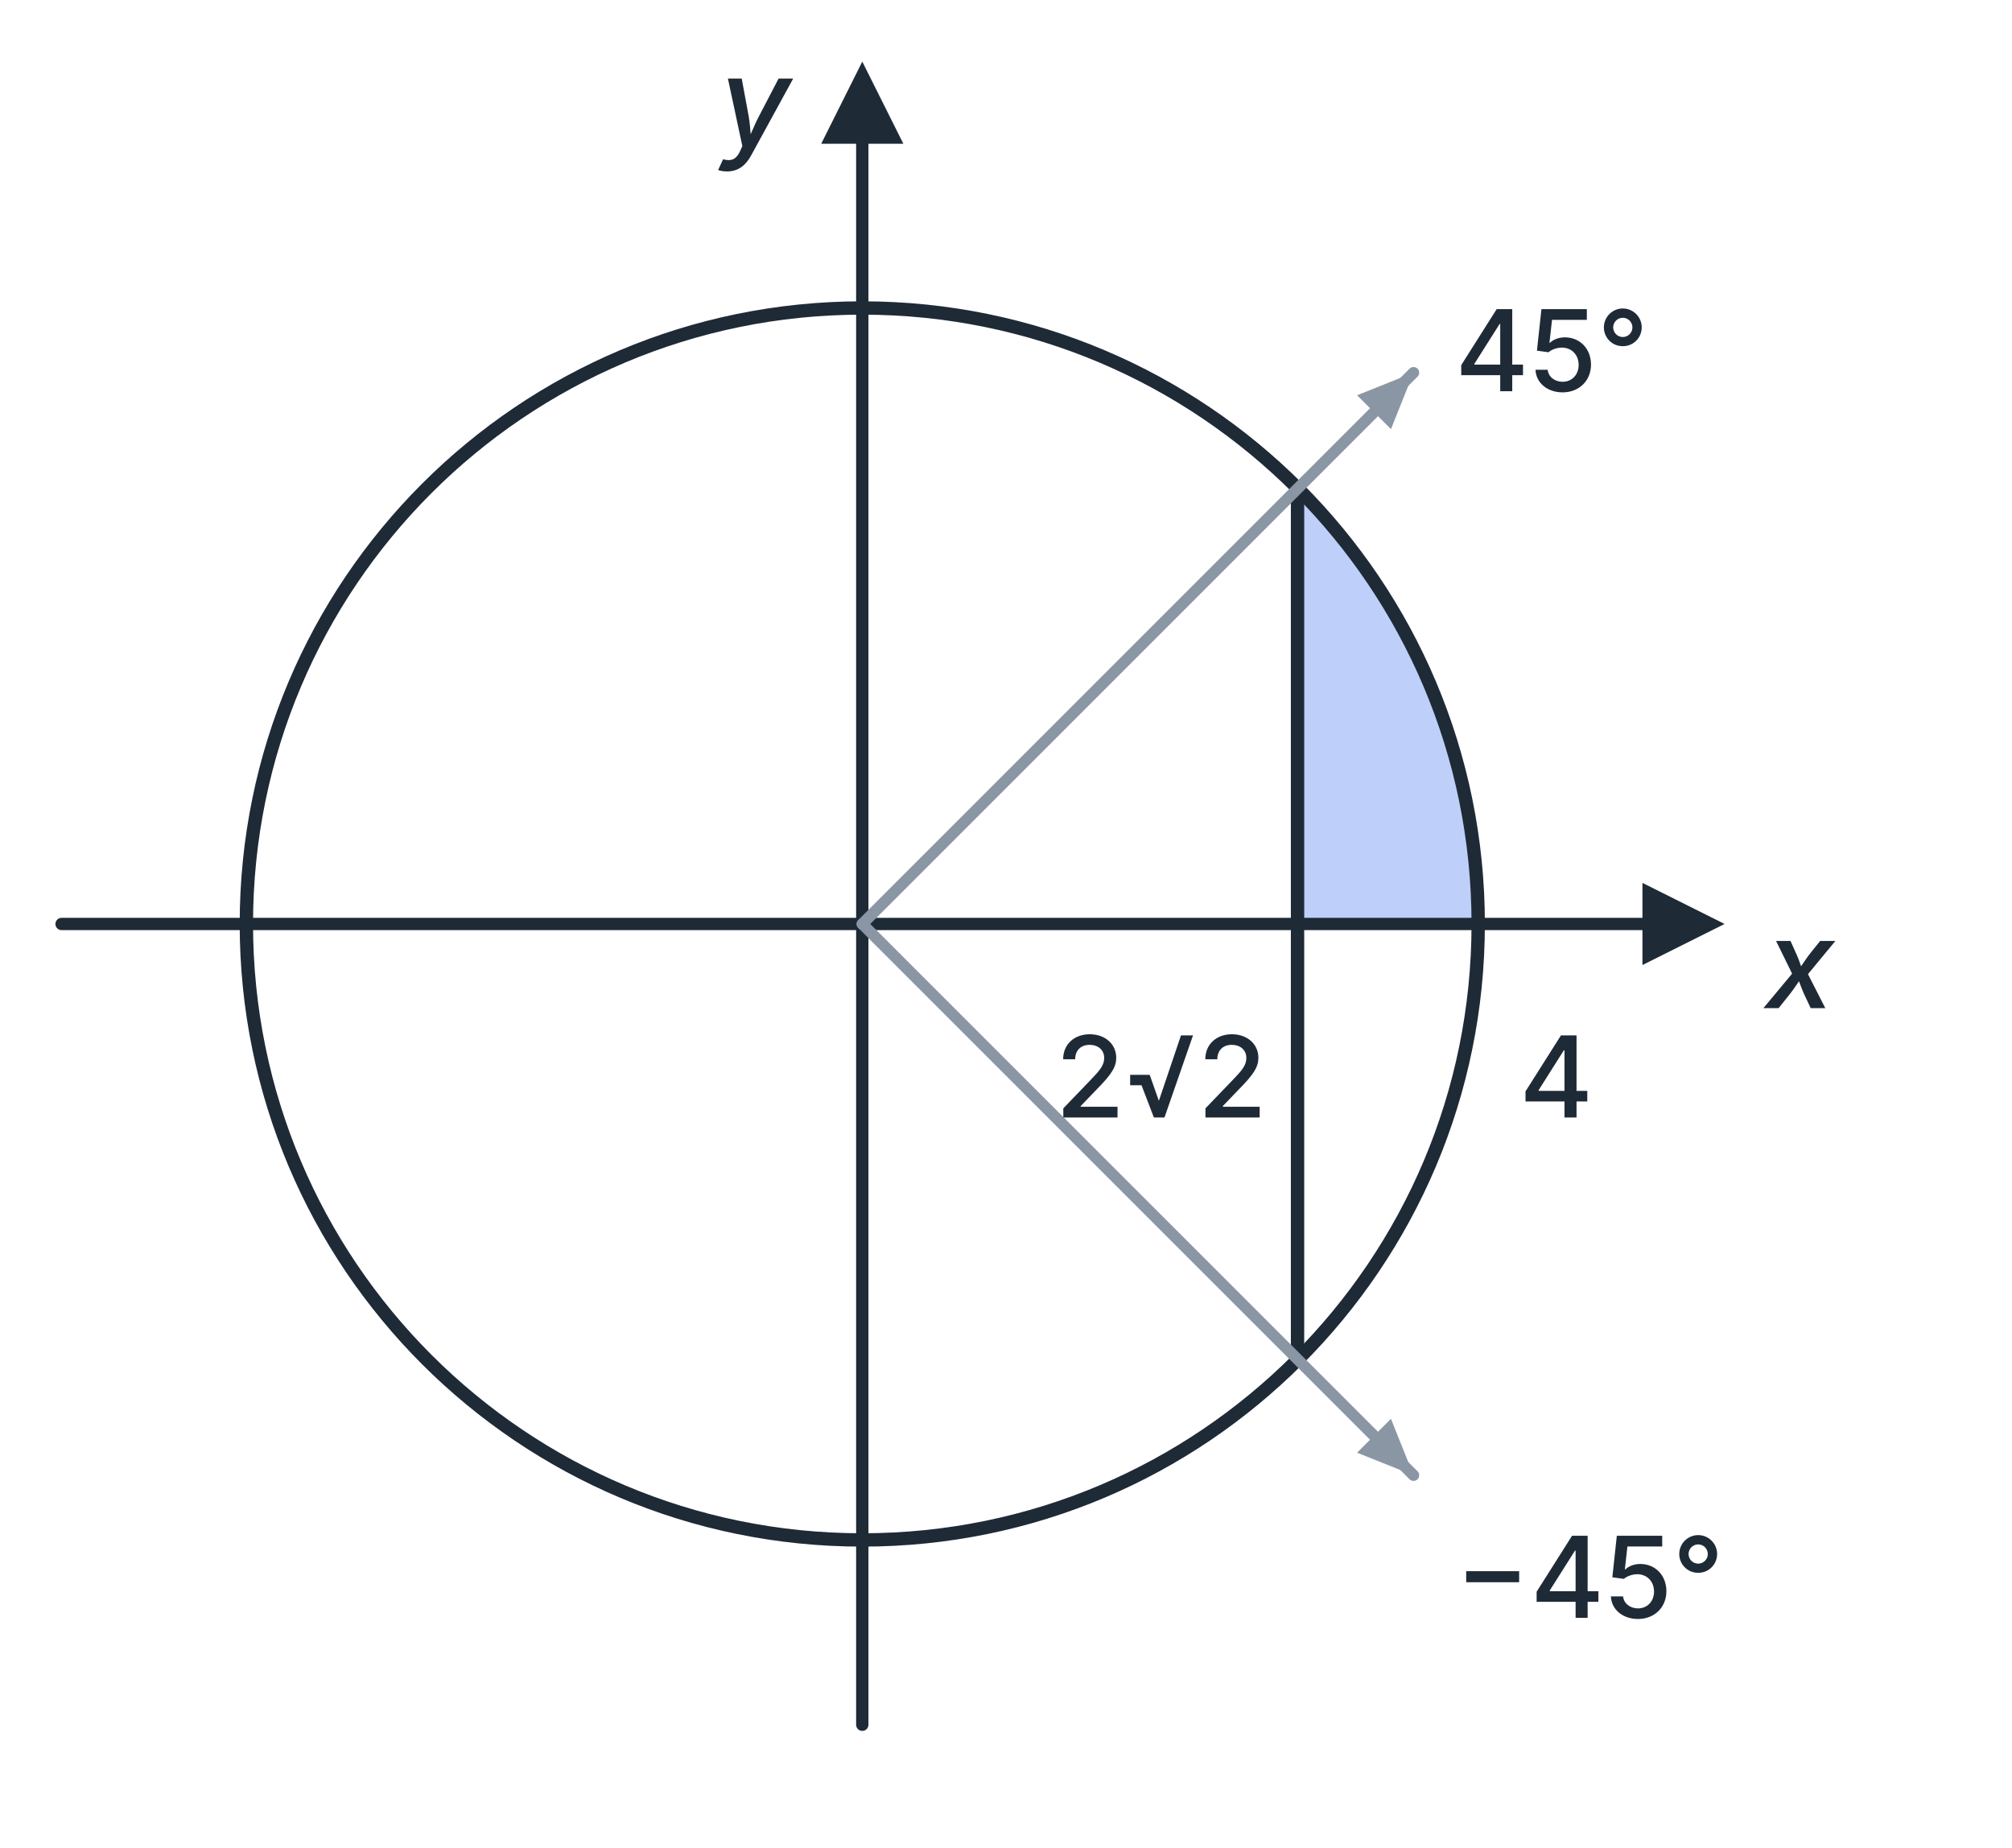
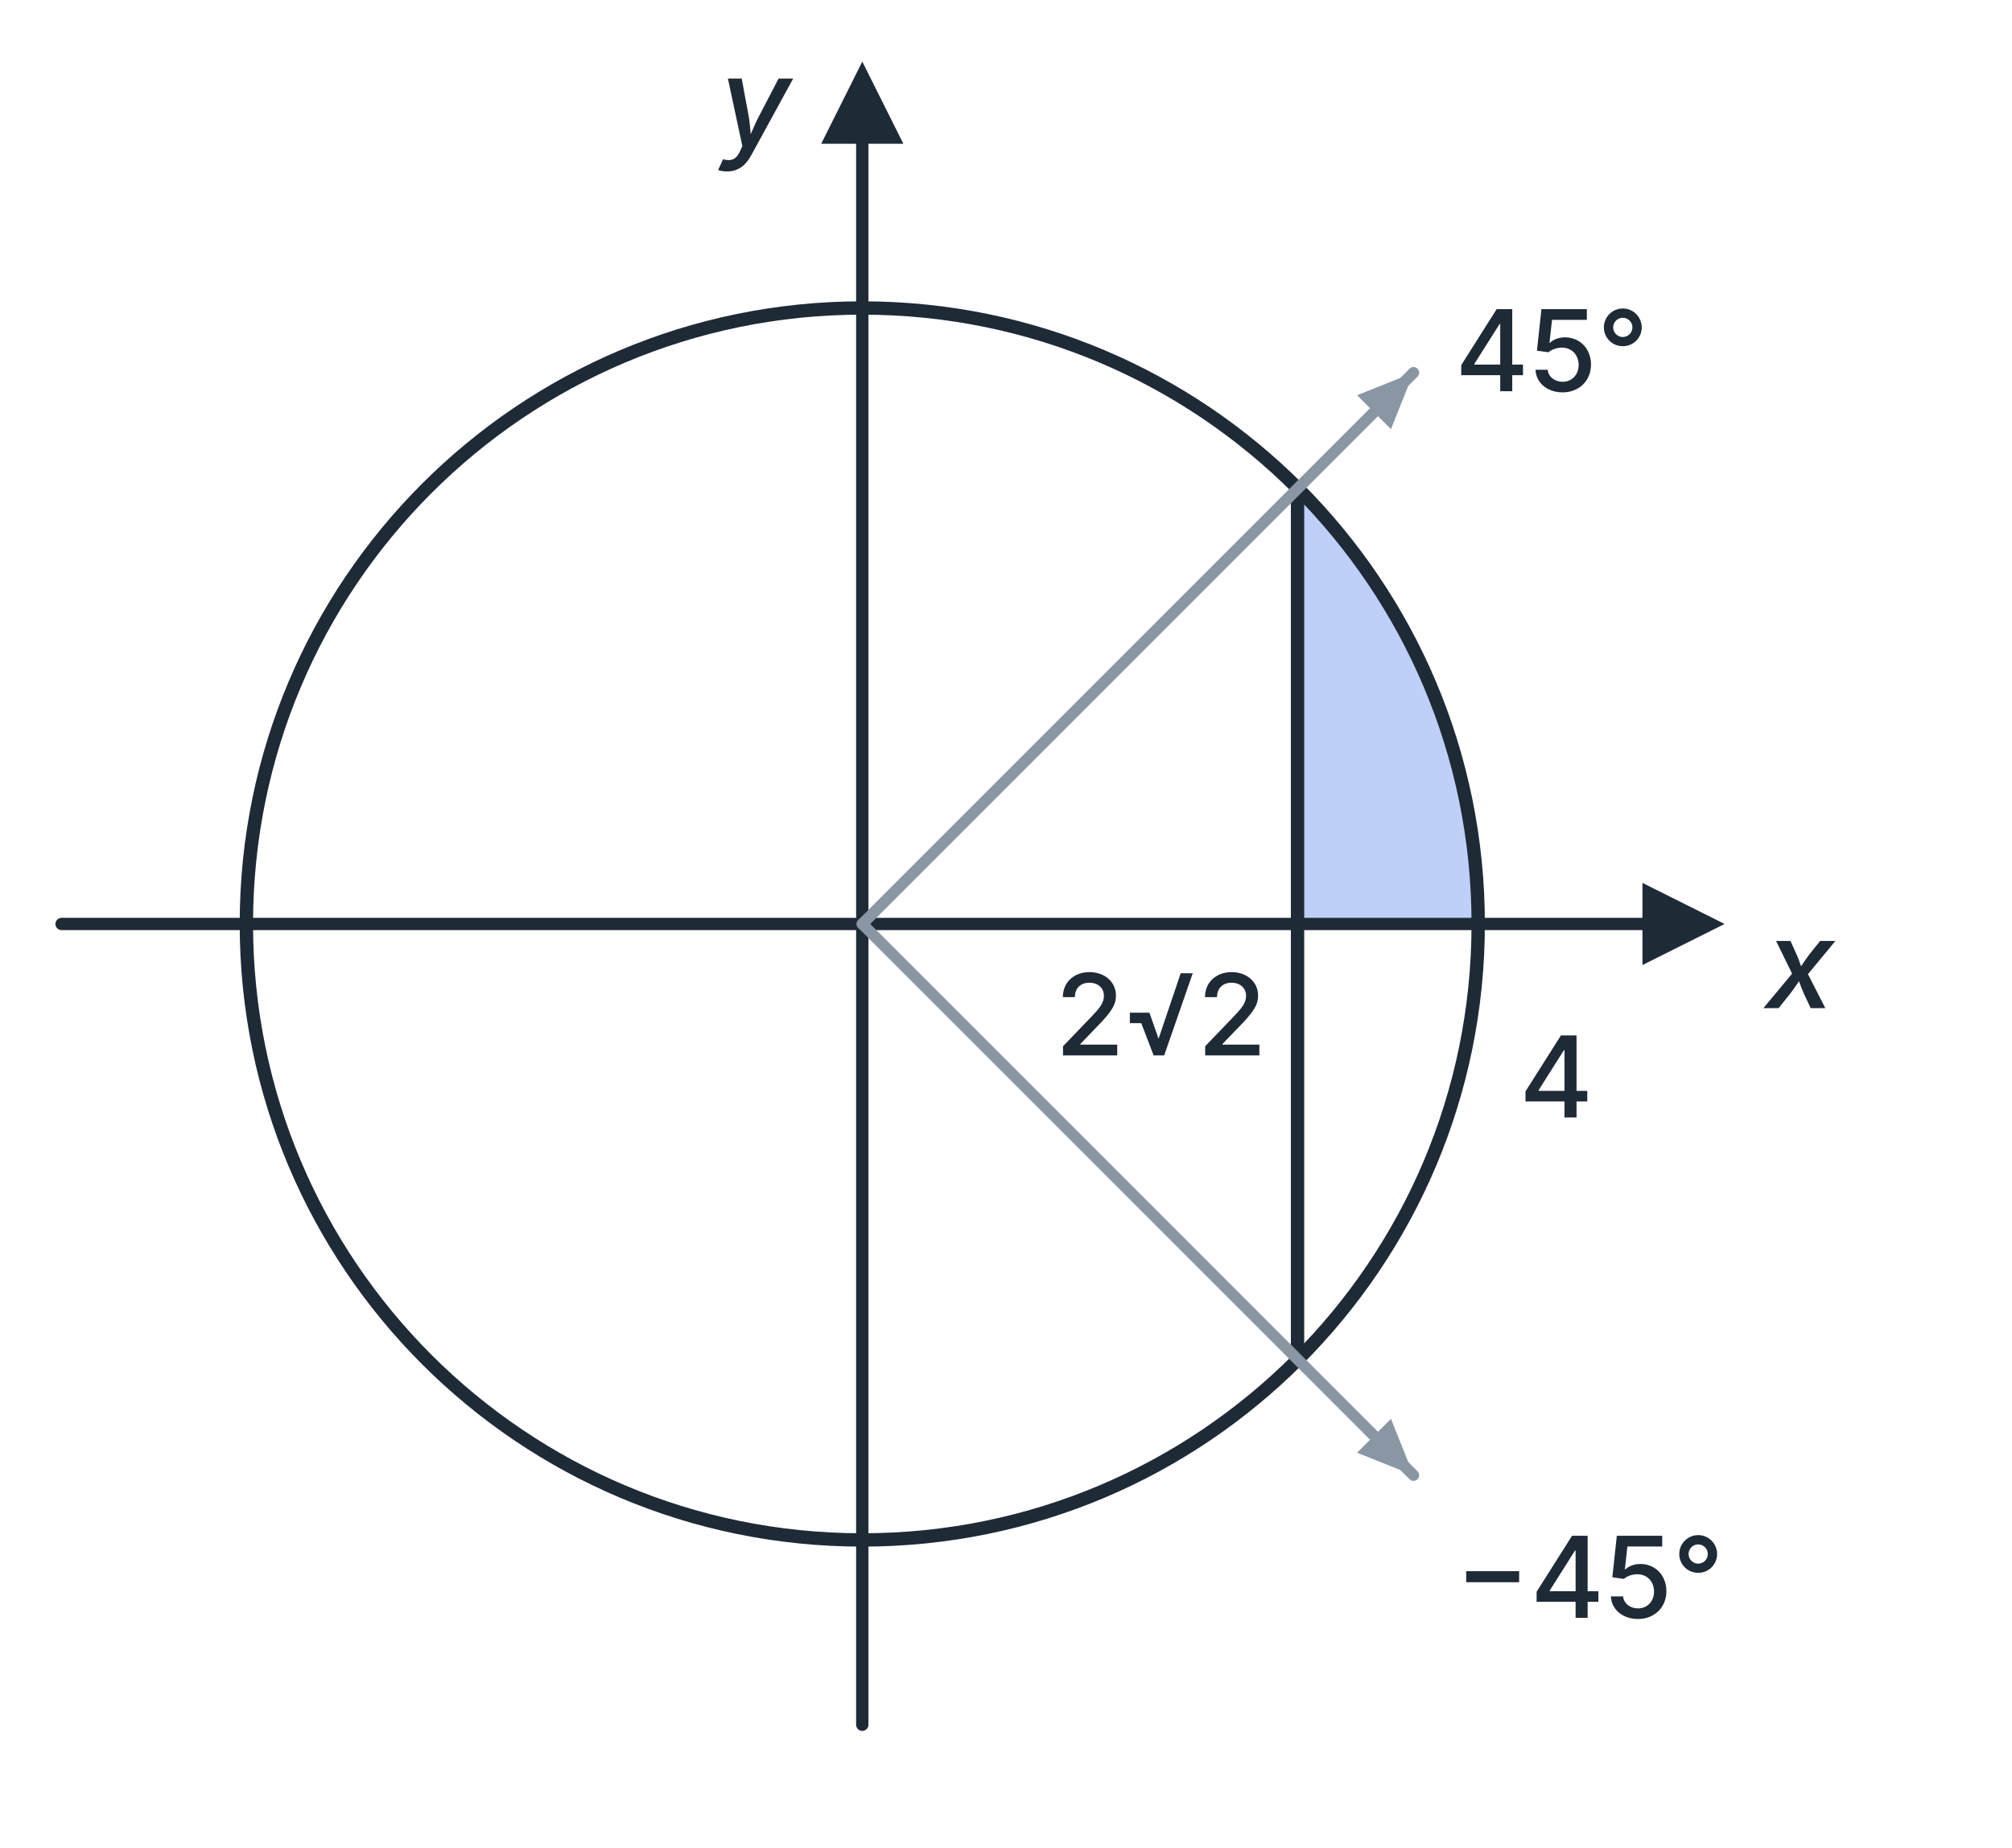
<svg xmlns="http://www.w3.org/2000/svg" viewBox="0 0 196 180" width="196" height="180" font-family="Inter, Arial, sans-serif">
  <path d="M126.4,90.0 L126.4,47.6 A60,60 0 0 1 144.0,90.0 Z" fill="#2563eb" fill-opacity="0.3" stroke="#2563eb" stroke-width="0.8" stroke-linejoin="round" />
-   <circle cx="84" cy="90.0" r="60" fill="none" stroke="#1f2a37" stroke-width="1.3" />
+   <path fill="none" stroke="#1f2a37" stroke-width="1.3" d="M24.0,90.0 A60,60 0 1 0 144.0,90.0 A60,60 0 1 0 24.0,90.0 Z" />
  <line x1="6.0" y1="90.0" x2="162.0" y2="90.0" stroke="#1f2a37" stroke-width="1.2" stroke-linecap="round" />
  <path d="M168,90.0 l-8,-4 v8 z" fill="#1f2a37" />
  <line x1="84.0" y1="168.0" x2="84.0" y2="12.0" stroke="#1f2a37" stroke-width="1.2" stroke-linecap="round" />
  <path d="M84,6.0 l-4,8 h8 z" fill="#1f2a37" />
-   <text x="172" y="98.2" text-anchor="start" font-size="12" fill="#1f2a37" font-weight="500" font-style="italic">x</text>
-   <text x="77" y="14.2" text-anchor="end" font-size="12" fill="#1f2a37" font-weight="500" font-style="italic">y</text>
  <line x1="126.4" y1="47.6" x2="126.4" y2="132.4" stroke="#1f2a37" stroke-width="1.3" stroke-linecap="round" />
  <line x1="84.0" y1="90.0" x2="137.7" y2="36.3" stroke="#8a96a3" stroke-width="1.1" stroke-linecap="round" />
  <path d="M137.7,36.3 L135.5,41.8 L132.2,38.5 z" fill="#8a96a3" />
  <line x1="84.0" y1="90.0" x2="137.7" y2="143.7" stroke="#8a96a3" stroke-width="1.1" stroke-linecap="round" />
  <path d="M137.7,143.7 L132.2,141.5 L135.5,138.2 z" fill="#8a96a3" />
+   <text x="172" y="98.2" text-anchor="start" font-size="12" fill="#1f2a37" font-weight="500" font-style="italic">x</text>
+   <text x="77" y="14.2" text-anchor="end" font-size="12" fill="#1f2a37" font-weight="500" font-style="italic">y</text>
  <text x="141.74" y="38.11" text-anchor="start" font-size="11" fill="#1f2a37" font-weight="500">45°</text>
  <text x="141.74" y="157.59" text-anchor="start" font-size="11" fill="#1f2a37" font-weight="500">−45°</text>
-   <text x="123.426" y="108.85" text-anchor="end" font-size="11" fill="#1f2a37" font-weight="500">2√2</text>
+   <text x="123.4" y="102.8" text-anchor="end" font-size="11" fill="#1f2a37" font-weight="500">2√2</text>
  <text x="148" y="108.85" text-anchor="start" font-size="11" fill="#1f2a37" font-weight="500">4</text>
</svg>
